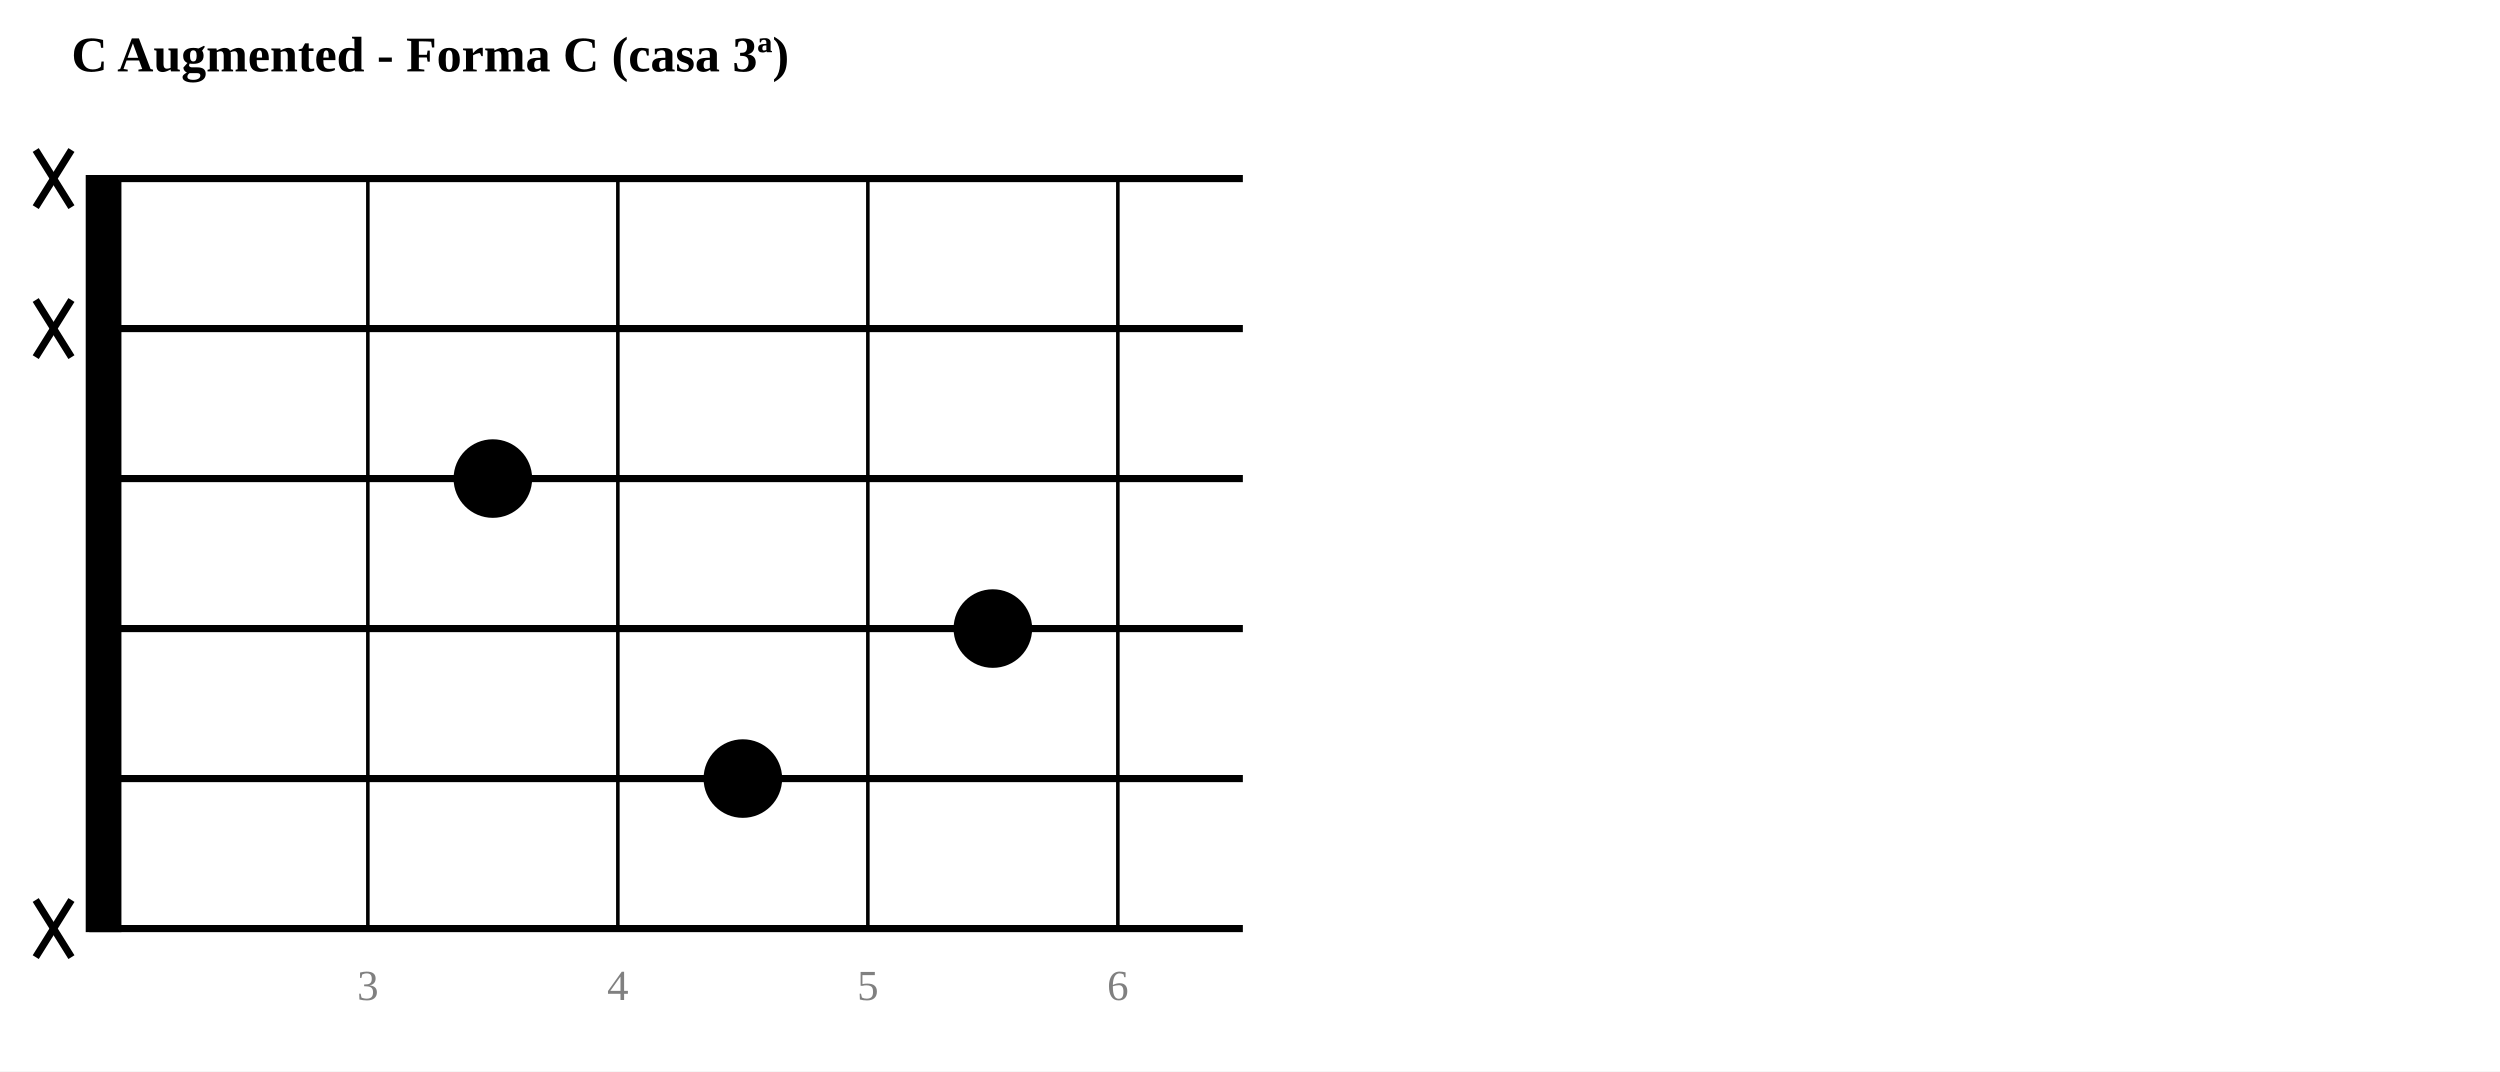
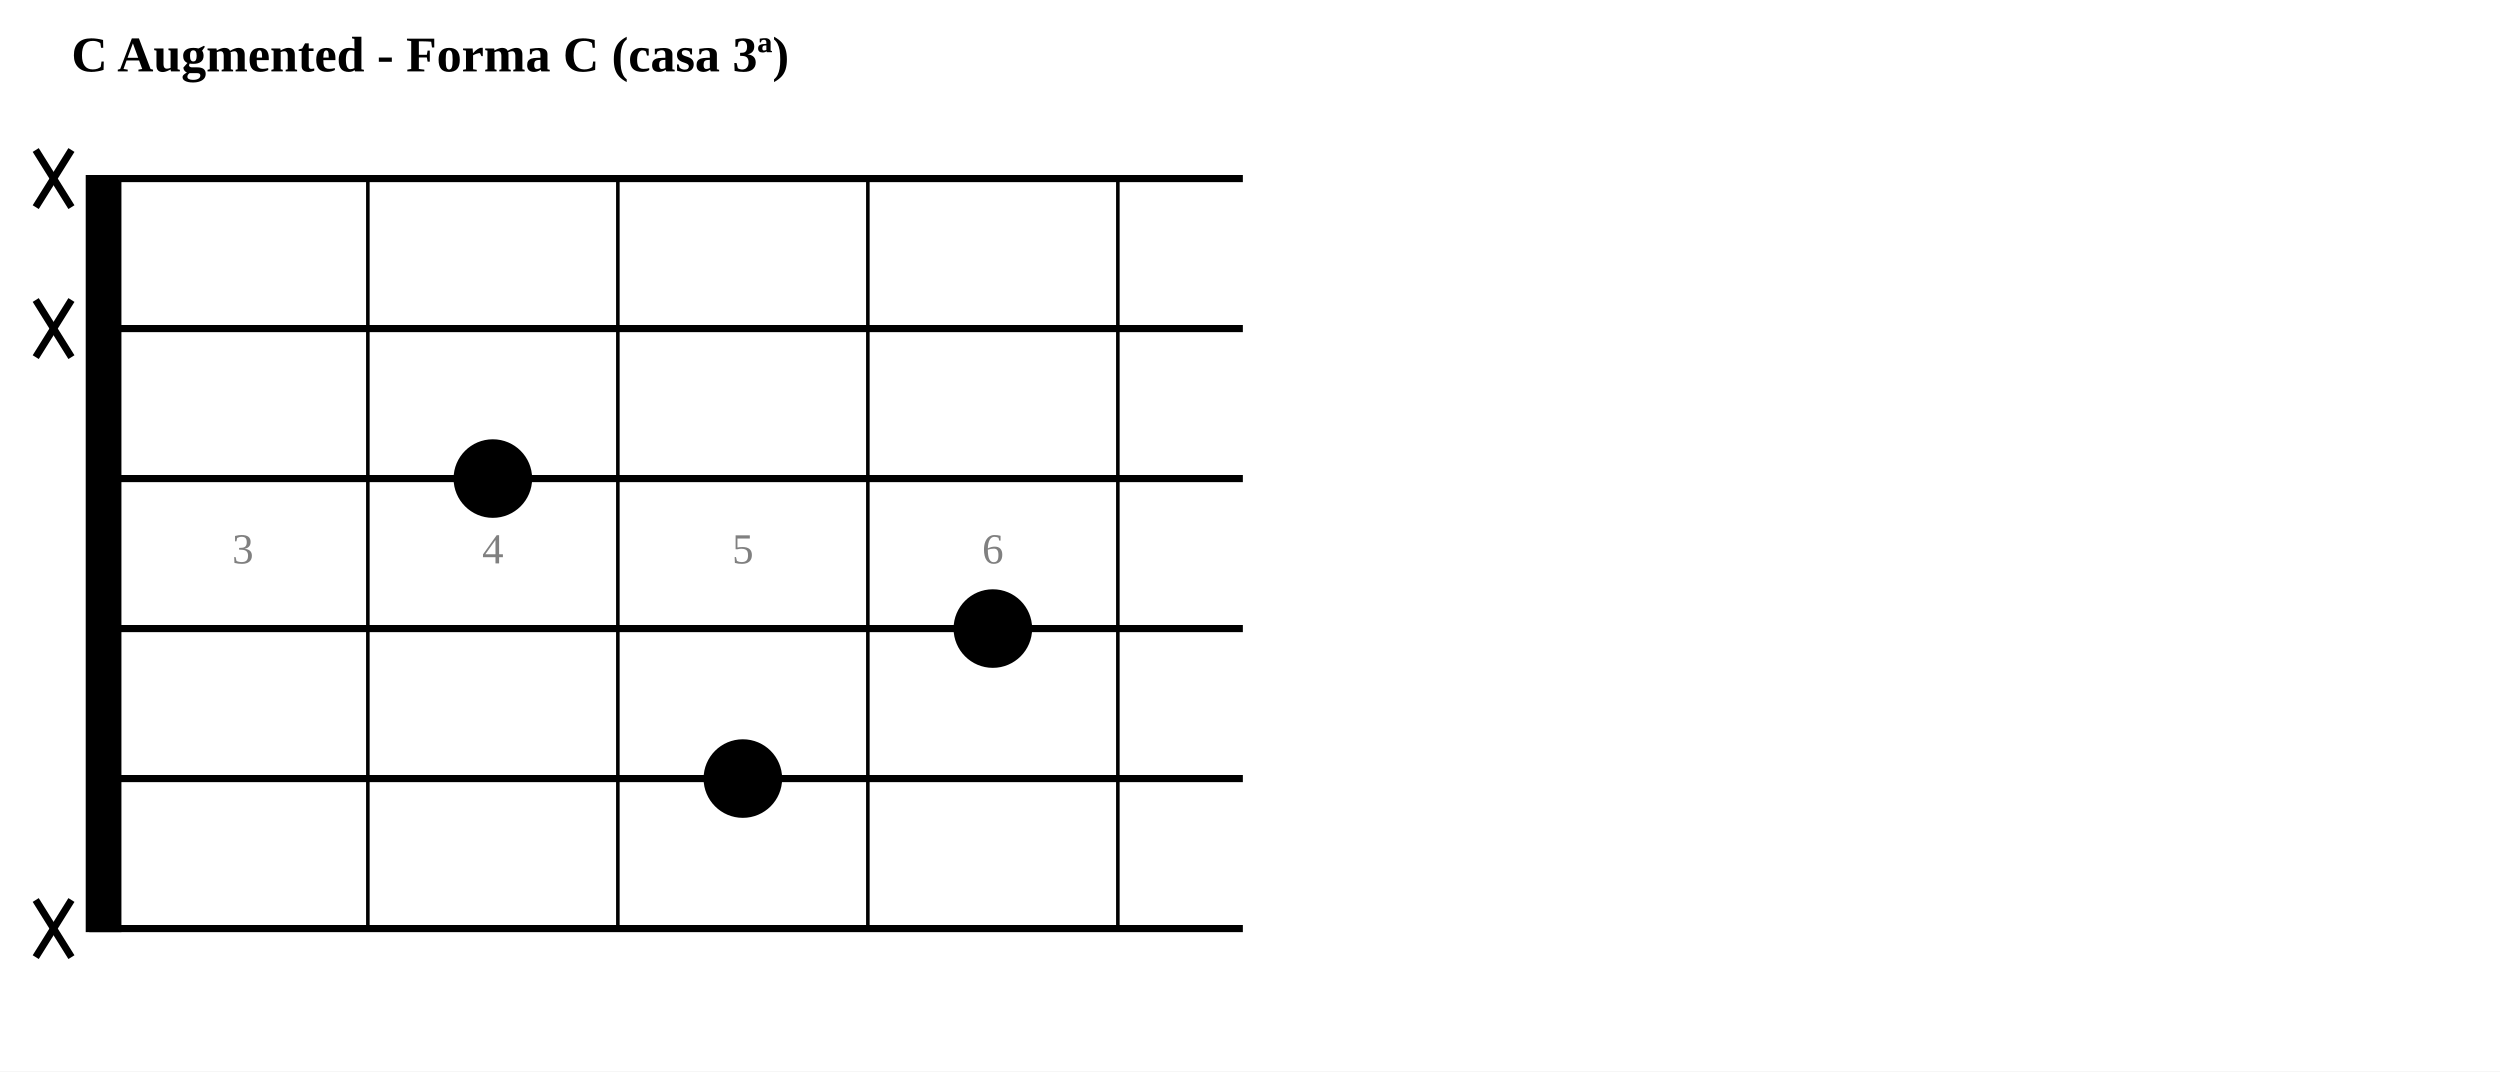
<svg xmlns="http://www.w3.org/2000/svg" width="700" height="300">
  <rect width="700" height="300" fill="white" />
  <text x="20" y="20" text-anchor="start" font-size="14" font-weight="bold">C Augmented - Forma C (casa 3ª)</text>
  <rect x="25" y="50" width="8" height="210.0" fill="black" stroke="black" stroke-width="2" />
  <line x1="25" y1="50.0" x2="348.0" y2="50.0" stroke="black" stroke-width="2" />
  <line x1="25" y1="92.0" x2="348.0" y2="92.0" stroke="black" stroke-width="2" />
  <line x1="25" y1="134.0" x2="348.0" y2="134.0" stroke="black" stroke-width="2" />
  <line x1="25" y1="176.0" x2="348.0" y2="176.0" stroke="black" stroke-width="2" />
  <line x1="25" y1="218.0" x2="348.0" y2="218.0" stroke="black" stroke-width="2" />
  <line x1="25" y1="260.0" x2="348.0" y2="260.0" stroke="black" stroke-width="2" />
  <line x1="103" y1="50" x2="103" y2="260.0" stroke="black" stroke-width="1" />
-   <text x="103" y="280.0" text-anchor="middle" font-size="12" fill="gray">3</text>
  <line x1="173" y1="50" x2="173" y2="260.0" stroke="black" stroke-width="1" />
-   <text x="173" y="280.0" text-anchor="middle" font-size="12" fill="gray">4</text>
  <line x1="243" y1="50" x2="243" y2="260.0" stroke="black" stroke-width="1" />
-   <text x="243" y="280.0" text-anchor="middle" font-size="12" fill="gray">5</text>
  <line x1="313" y1="50" x2="313" y2="260.0" stroke="black" stroke-width="1" />
-   <text x="313" y="280.0" text-anchor="middle" font-size="12" fill="gray">6</text>
+   <text x="68.0" y="155.0" text-anchor="middle" font-size="12" fill="gray" dominant-baseline="middle">3</text>
+   <text x="138.0" y="155.0" text-anchor="middle" font-size="12" fill="gray" dominant-baseline="middle">4</text>
+   <text x="208.0" y="155.0" text-anchor="middle" font-size="12" fill="gray" dominant-baseline="middle">5</text>
+   <text x="278.0" y="155.0" text-anchor="middle" font-size="12" fill="gray" dominant-baseline="middle">6</text>
  <line x1="10" y1="42.0" x2="20" y2="58.0" stroke="black" stroke-width="2" />
  <line x1="20" y1="42.0" x2="10" y2="58.0" stroke="black" stroke-width="2" />
  <line x1="10" y1="84.0" x2="20" y2="100.0" stroke="black" stroke-width="2" />
  <line x1="20" y1="84.0" x2="10" y2="100.0" stroke="black" stroke-width="2" />
  <circle cx="138.0" cy="134.0" r="10" fill="black" stroke="black" stroke-width="2" />
  <circle cx="278.0" cy="176.0" r="10" fill="black" stroke="black" stroke-width="2" />
  <circle cx="208.0" cy="218.0" r="10" fill="black" stroke="black" stroke-width="2" />
  <line x1="10" y1="252.0" x2="20" y2="268.0" stroke="black" stroke-width="2" />
  <line x1="20" y1="252.0" x2="10" y2="268.0" stroke="black" stroke-width="2" />
</svg>
